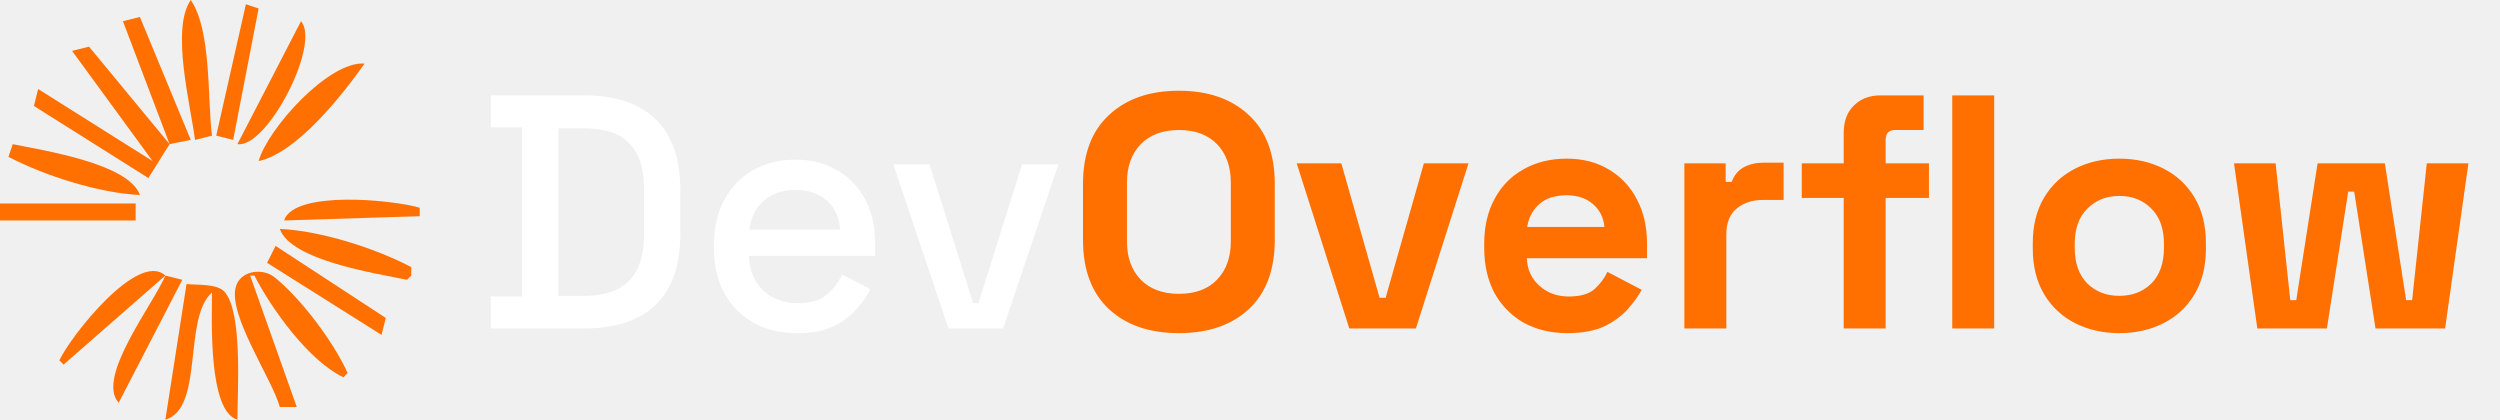
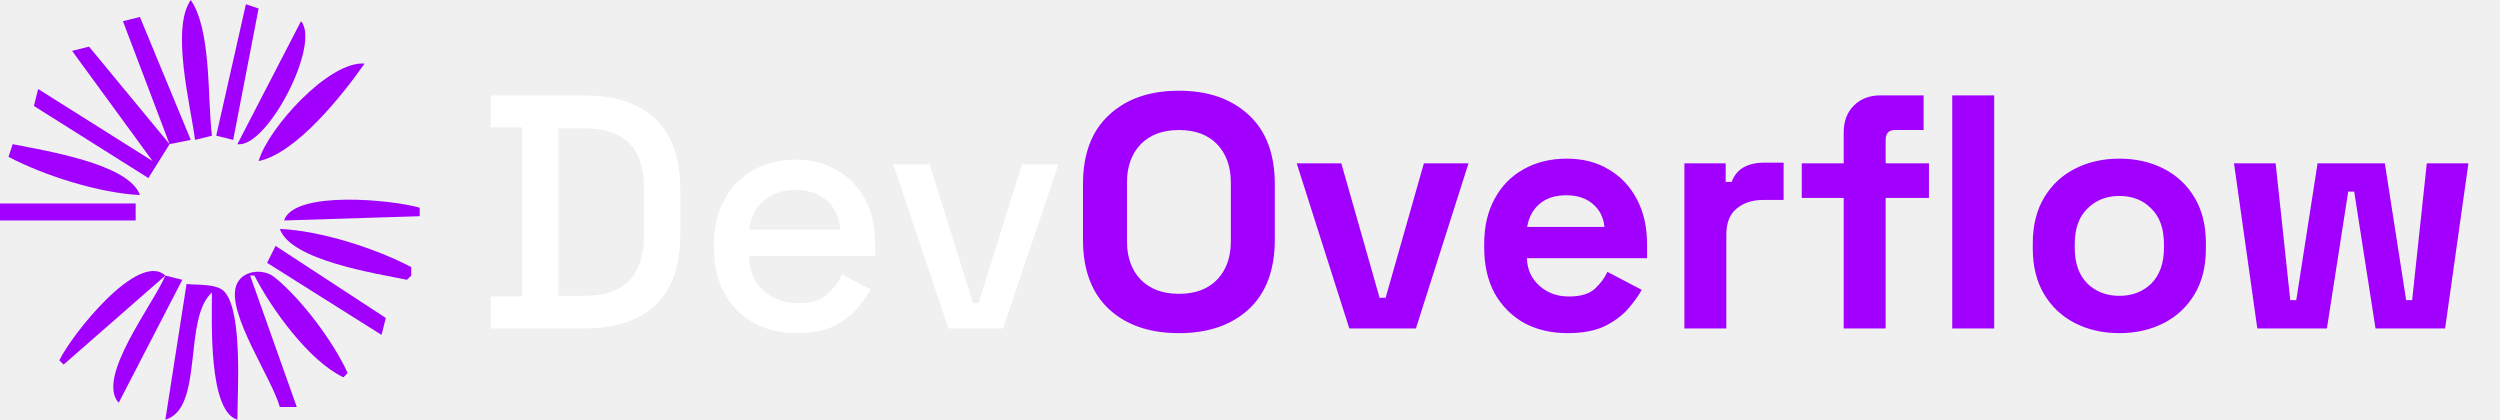
<svg xmlns="http://www.w3.org/2000/svg" width="137" height="23" viewBox="0 0 137 23" fill="none">
-   <path d="M10.454 0C9.351 1.583 10.447 5.769 10.687 7.667L11.616 7.434C11.357 5.389 11.6 1.676 10.454 0Z" fill="#FF7000" />
-   <path d="M13.475 0.232L11.849 7.434L12.778 7.667L14.172 0.465L13.475 0.232Z" fill="#FF7000" />
-   <path d="M6.737 1.162L9.293 7.899L4.879 2.555L3.949 2.788L8.363 8.828L2.091 4.879L1.858 5.808L8.131 9.757L9.293 7.899L10.454 7.667L7.666 0.929L6.737 1.162Z" fill="#FF7000" />
-   <path d="M16.495 1.162L13.01 7.899C14.63 8.144 17.593 2.416 16.495 1.162Z" fill="#FF7000" />
-   <path d="M14.172 8.828C16.262 8.388 18.783 5.184 19.98 3.485C18.03 3.321 14.673 7.044 14.172 8.828Z" fill="#FF7000" />
-   <path d="M0.697 7.899L0.465 8.596C2.43 9.627 5.448 10.585 7.667 10.687C7.065 8.957 2.38 8.247 0.697 7.899Z" fill="#FF7000" />
-   <path d="M0 11.151V12.081H7.434V11.151H0Z" fill="#FF7000" />
-   <path d="M15.566 12.081L23.001 11.848V11.384C21.526 10.948 16.121 10.409 15.566 12.081Z" fill="#FF7000" />
-   <path d="M15.334 12.545C15.937 14.278 20.623 14.985 22.304 15.333L22.536 15.101V14.636C20.558 13.598 17.567 12.643 15.334 12.545Z" fill="#FF7000" />
-   <path d="M15.101 13.475L14.637 14.404L20.909 18.353L21.142 17.424L15.101 13.475Z" fill="#FF7000" />
-   <path d="M3.253 19.748L3.485 19.98L9.061 15.101C7.564 13.726 3.877 18.41 3.253 19.748Z" fill="#FF7000" />
-   <path d="M15.333 22.303H16.263L13.707 15.101H13.94C14.892 16.948 16.925 19.775 18.818 20.677L19.051 20.445C18.299 18.759 16.49 16.343 15.034 15.185C14.413 14.691 13.238 14.803 12.942 15.656C12.418 17.172 14.904 20.735 15.333 22.303Z" fill="#FF7000" />
-   <path d="M9.061 15.101C8.412 16.66 5.234 20.699 6.505 22.071L9.99 15.333L9.061 15.101Z" fill="#FF7000" />
-   <path d="M10.222 15.566L9.061 23C11.195 22.376 10.012 17.441 11.616 16.031C11.616 17.517 11.401 22.53 13.01 23C13.009 21.505 13.312 17.119 12.307 15.991C11.899 15.533 10.788 15.627 10.222 15.566Z" fill="#FF7000" />
+   <path d="M10.454 0C9.351 1.583 10.447 5.769 10.687 7.667L11.616 7.434C11.357 5.389 11.6 1.676 10.454 0Z" fill="#A100FF" />
+   <path d="M13.475 0.232L11.849 7.434L12.778 7.667L14.172 0.465L13.475 0.232Z" fill="#A100FF" />
+   <path d="M6.737 1.162L9.293 7.899L4.879 2.555L3.949 2.788L8.363 8.828L2.091 4.879L1.858 5.808L8.131 9.757L9.293 7.899L10.454 7.667L7.666 0.929L6.737 1.162Z" fill="#A100FF" />
+   <path d="M16.495 1.162L13.01 7.899C14.63 8.144 17.593 2.416 16.495 1.162Z" fill="#A100FF" />
+   <path d="M14.172 8.828C16.262 8.388 18.783 5.184 19.98 3.485C18.03 3.321 14.673 7.044 14.172 8.828Z" fill="#A100FF" />
+   <path d="M0.697 7.899L0.465 8.596C2.43 9.627 5.448 10.585 7.667 10.687C7.065 8.957 2.38 8.247 0.697 7.899Z" fill="#A100FF" />
+   <path d="M0 11.151V12.081H7.434V11.151H0Z" fill="#A100FF" />
+   <path d="M15.566 12.081L23.001 11.848V11.384C21.526 10.948 16.121 10.409 15.566 12.081Z" fill="#A100FF" />
+   <path d="M15.334 12.545C15.937 14.278 20.623 14.985 22.304 15.333L22.536 15.101V14.636C20.558 13.598 17.567 12.643 15.334 12.545Z" fill="#A100FF" />
+   <path d="M15.101 13.475L14.637 14.404L20.909 18.353L21.142 17.424L15.101 13.475Z" fill="#A100FF" />
+   <path d="M3.253 19.748L3.485 19.98L9.061 15.101C7.564 13.726 3.877 18.41 3.253 19.748Z" fill="#A100FF" />
+   <path d="M15.333 22.303H16.263L13.707 15.101H13.94C14.892 16.948 16.925 19.775 18.818 20.677L19.051 20.445C18.299 18.759 16.49 16.343 15.034 15.185C14.413 14.691 13.238 14.803 12.942 15.656C12.418 17.172 14.904 20.735 15.333 22.303Z" fill="#A100FF" />
+   <path d="M9.061 15.101C8.412 16.66 5.234 20.699 6.505 22.071L9.99 15.333L9.061 15.101Z" fill="#A100FF" />
+   <path d="M10.222 15.566L9.061 23C11.195 22.376 10.012 17.441 11.616 16.031C11.616 17.517 11.401 22.53 13.01 23C13.009 21.505 13.312 17.119 12.307 15.991C11.899 15.533 10.788 15.627 10.222 15.566Z" fill="#A100FF" />
  <path d="M26.899 18V16.248H28.614V6.979H26.899V5.227H32.008C33.711 5.227 35.012 5.659 35.913 6.523C36.825 7.387 37.281 8.688 37.281 10.428V12.818C37.281 14.557 36.825 15.859 35.913 16.723C35.012 17.574 33.711 18 32.008 18H26.899ZM30.603 16.212H32.026C33.133 16.212 33.954 15.932 34.489 15.373C35.025 14.813 35.292 13.98 35.292 12.873V10.355C35.292 9.236 35.025 8.402 34.489 7.855C33.954 7.307 33.133 7.034 32.026 7.034H30.603V16.212ZM43.686 18.256C42.774 18.256 41.977 18.067 41.296 17.69C40.615 17.3 40.08 16.759 39.69 16.066C39.313 15.36 39.125 14.545 39.125 13.621V13.402C39.125 12.465 39.313 11.65 39.69 10.957C40.067 10.251 40.59 9.71 41.26 9.333C41.941 8.944 42.725 8.749 43.613 8.749C44.477 8.749 45.231 8.944 45.876 9.333C46.533 9.71 47.044 10.239 47.409 10.92C47.773 11.601 47.956 12.398 47.956 13.311V14.022H41.041C41.065 14.813 41.326 15.445 41.825 15.92C42.336 16.382 42.969 16.613 43.723 16.613C44.428 16.613 44.957 16.455 45.31 16.139C45.675 15.823 45.955 15.458 46.15 15.044L47.7 15.847C47.53 16.188 47.281 16.546 46.952 16.923C46.636 17.3 46.217 17.617 45.693 17.872C45.17 18.128 44.501 18.256 43.686 18.256ZM41.059 12.581H46.04C45.991 11.899 45.748 11.37 45.31 10.993C44.872 10.604 44.301 10.409 43.595 10.409C42.889 10.409 42.312 10.604 41.862 10.993C41.424 11.37 41.156 11.899 41.059 12.581ZM51.978 18L48.949 9.004H50.938L53.328 16.613H53.62L56.01 9.004H57.999L54.97 18H51.978Z" fill="white" />
-   <path d="M64.603 18.256C62.998 18.256 61.72 17.817 60.772 16.942C59.823 16.054 59.348 14.789 59.348 13.146V10.081C59.348 8.439 59.823 7.18 60.772 6.304C61.72 5.416 62.998 4.972 64.603 4.972C66.209 4.972 67.486 5.416 68.435 6.304C69.384 7.18 69.858 8.439 69.858 10.081V13.146C69.858 14.789 69.384 16.054 68.435 16.942C67.486 17.817 66.209 18.256 64.603 18.256ZM64.603 16.102C65.504 16.102 66.203 15.841 66.702 15.318C67.201 14.795 67.45 14.095 67.45 13.219V10.008C67.45 9.132 67.201 8.433 66.702 7.91C66.203 7.387 65.504 7.125 64.603 7.125C63.715 7.125 63.016 7.387 62.505 7.91C62.006 8.433 61.757 9.132 61.757 10.008V13.219C61.757 14.095 62.006 14.795 62.505 15.318C63.016 15.841 63.715 16.102 64.603 16.102ZM73.942 18L71.059 8.95H73.504L75.602 16.321H75.931L78.029 8.95H80.474L77.591 18H73.942ZM85.897 18.256C84.997 18.256 84.2 18.067 83.507 17.69C82.825 17.3 82.29 16.759 81.901 16.066C81.524 15.36 81.335 14.533 81.335 13.584V13.365C81.335 12.416 81.524 11.595 81.901 10.902C82.278 10.197 82.807 9.655 83.488 9.278C84.17 8.889 84.96 8.694 85.86 8.694C86.749 8.694 87.521 8.895 88.178 9.296C88.835 9.686 89.346 10.233 89.71 10.938C90.075 11.632 90.258 12.441 90.258 13.365V14.15H83.671C83.695 14.77 83.926 15.275 84.364 15.664C84.802 16.054 85.337 16.248 85.97 16.248C86.615 16.248 87.089 16.108 87.393 15.829C87.697 15.549 87.928 15.239 88.087 14.898L89.966 15.883C89.796 16.2 89.546 16.546 89.218 16.923C88.902 17.288 88.476 17.605 87.941 17.872C87.405 18.128 86.724 18.256 85.897 18.256ZM83.689 12.435H87.922C87.874 11.912 87.661 11.492 87.284 11.176C86.919 10.86 86.438 10.701 85.842 10.701C85.222 10.701 84.729 10.86 84.364 11.176C83.999 11.492 83.774 11.912 83.689 12.435ZM92.304 18V8.95H94.567V9.971H94.895C95.029 9.607 95.248 9.339 95.552 9.169C95.868 8.998 96.233 8.913 96.647 8.913H97.742V10.957H96.61C96.027 10.957 95.546 11.115 95.169 11.431C94.792 11.735 94.603 12.21 94.603 12.854V18H92.304ZM101.035 18V10.847H98.736V8.95H101.035V7.271C101.035 6.651 101.217 6.158 101.582 5.793C101.959 5.416 102.446 5.227 103.042 5.227H105.414V7.125H103.845C103.504 7.125 103.334 7.307 103.334 7.672V8.95H105.706V10.847H103.334V18H101.035ZM106.983 18V5.227H109.282V18H106.983ZM116.14 18.256C115.24 18.256 114.431 18.073 113.713 17.708C112.996 17.343 112.43 16.814 112.016 16.121C111.603 15.427 111.396 14.594 111.396 13.621V13.329C111.396 12.356 111.603 11.522 112.016 10.829C112.43 10.136 112.996 9.607 113.713 9.242C114.431 8.877 115.24 8.694 116.14 8.694C117.04 8.694 117.849 8.877 118.567 9.242C119.285 9.607 119.85 10.136 120.264 10.829C120.677 11.522 120.884 12.356 120.884 13.329V13.621C120.884 14.594 120.677 15.427 120.264 16.121C119.85 16.814 119.285 17.343 118.567 17.708C117.849 18.073 117.04 18.256 116.14 18.256ZM116.14 16.212C116.846 16.212 117.43 15.987 117.892 15.537C118.354 15.075 118.585 14.418 118.585 13.566V13.384C118.585 12.532 118.354 11.881 117.892 11.431C117.442 10.969 116.858 10.738 116.14 10.738C115.435 10.738 114.851 10.969 114.388 11.431C113.926 11.881 113.695 12.532 113.695 13.384V13.566C113.695 14.418 113.926 15.075 114.388 15.537C114.851 15.987 115.435 16.212 116.14 16.212ZM123.701 18L122.423 8.95H124.704L125.507 16.449H125.835L127.003 8.95H130.689L131.857 16.449H132.185L132.988 8.95H135.269L133.992 18H130.178L129.01 10.501H128.682L127.514 18H123.701Z" fill="#FF7000" />
+   <path d="M64.603 18.256C62.998 18.256 61.72 17.817 60.772 16.942C59.823 16.054 59.348 14.789 59.348 13.146V10.081C59.348 8.439 59.823 7.18 60.772 6.304C61.72 5.416 62.998 4.972 64.603 4.972C66.209 4.972 67.486 5.416 68.435 6.304C69.384 7.18 69.858 8.439 69.858 10.081V13.146C69.858 14.789 69.384 16.054 68.435 16.942C67.486 17.817 66.209 18.256 64.603 18.256ZM64.603 16.102C65.504 16.102 66.203 15.841 66.702 15.318C67.201 14.795 67.45 14.095 67.45 13.219V10.008C67.45 9.132 67.201 8.433 66.702 7.91C66.203 7.387 65.504 7.125 64.603 7.125C63.715 7.125 63.016 7.387 62.505 7.91C62.006 8.433 61.757 9.132 61.757 10.008V13.219C61.757 14.095 62.006 14.795 62.505 15.318C63.016 15.841 63.715 16.102 64.603 16.102ZM73.942 18L71.059 8.95H73.504L75.602 16.321H75.931L78.029 8.95H80.474L77.591 18H73.942ZM85.897 18.256C84.997 18.256 84.2 18.067 83.507 17.69C82.825 17.3 82.29 16.759 81.901 16.066C81.524 15.36 81.335 14.533 81.335 13.584V13.365C81.335 12.416 81.524 11.595 81.901 10.902C82.278 10.197 82.807 9.655 83.488 9.278C84.17 8.889 84.96 8.694 85.86 8.694C86.749 8.694 87.521 8.895 88.178 9.296C88.835 9.686 89.346 10.233 89.71 10.938C90.075 11.632 90.258 12.441 90.258 13.365V14.15H83.671C83.695 14.77 83.926 15.275 84.364 15.664C84.802 16.054 85.337 16.248 85.97 16.248C86.615 16.248 87.089 16.108 87.393 15.829C87.697 15.549 87.928 15.239 88.087 14.898L89.966 15.883C89.796 16.2 89.546 16.546 89.218 16.923C88.902 17.288 88.476 17.605 87.941 17.872C87.405 18.128 86.724 18.256 85.897 18.256ZM83.689 12.435H87.922C87.874 11.912 87.661 11.492 87.284 11.176C86.919 10.86 86.438 10.701 85.842 10.701C85.222 10.701 84.729 10.86 84.364 11.176C83.999 11.492 83.774 11.912 83.689 12.435ZM92.304 18V8.95H94.567V9.971H94.895C95.029 9.607 95.248 9.339 95.552 9.169C95.868 8.998 96.233 8.913 96.647 8.913H97.742V10.957H96.61C96.027 10.957 95.546 11.115 95.169 11.431C94.792 11.735 94.603 12.21 94.603 12.854V18H92.304ZM101.035 18V10.847H98.736V8.95H101.035V7.271C101.035 6.651 101.217 6.158 101.582 5.793C101.959 5.416 102.446 5.227 103.042 5.227H105.414V7.125H103.845C103.504 7.125 103.334 7.307 103.334 7.672V8.95H105.706V10.847H103.334V18H101.035ZM106.983 18V5.227H109.282V18H106.983ZM116.14 18.256C115.24 18.256 114.431 18.073 113.713 17.708C112.996 17.343 112.43 16.814 112.016 16.121C111.603 15.427 111.396 14.594 111.396 13.621V13.329C111.396 12.356 111.603 11.522 112.016 10.829C112.43 10.136 112.996 9.607 113.713 9.242C114.431 8.877 115.24 8.694 116.14 8.694C117.04 8.694 117.849 8.877 118.567 9.242C119.285 9.607 119.85 10.136 120.264 10.829C120.677 11.522 120.884 12.356 120.884 13.329V13.621C120.884 14.594 120.677 15.427 120.264 16.121C119.85 16.814 119.285 17.343 118.567 17.708C117.849 18.073 117.04 18.256 116.14 18.256ZM116.14 16.212C116.846 16.212 117.43 15.987 117.892 15.537C118.354 15.075 118.585 14.418 118.585 13.566V13.384C118.585 12.532 118.354 11.881 117.892 11.431C117.442 10.969 116.858 10.738 116.14 10.738C115.435 10.738 114.851 10.969 114.388 11.431C113.926 11.881 113.695 12.532 113.695 13.384V13.566C113.695 14.418 113.926 15.075 114.388 15.537C114.851 15.987 115.435 16.212 116.14 16.212ZM123.701 18L122.423 8.95H124.704L125.507 16.449H125.835L127.003 8.95H130.689L131.857 16.449H132.185L132.988 8.95H135.269L133.992 18H130.178L129.01 10.501H128.682L127.514 18H123.701Z" fill="#A100FF" />
</svg>
